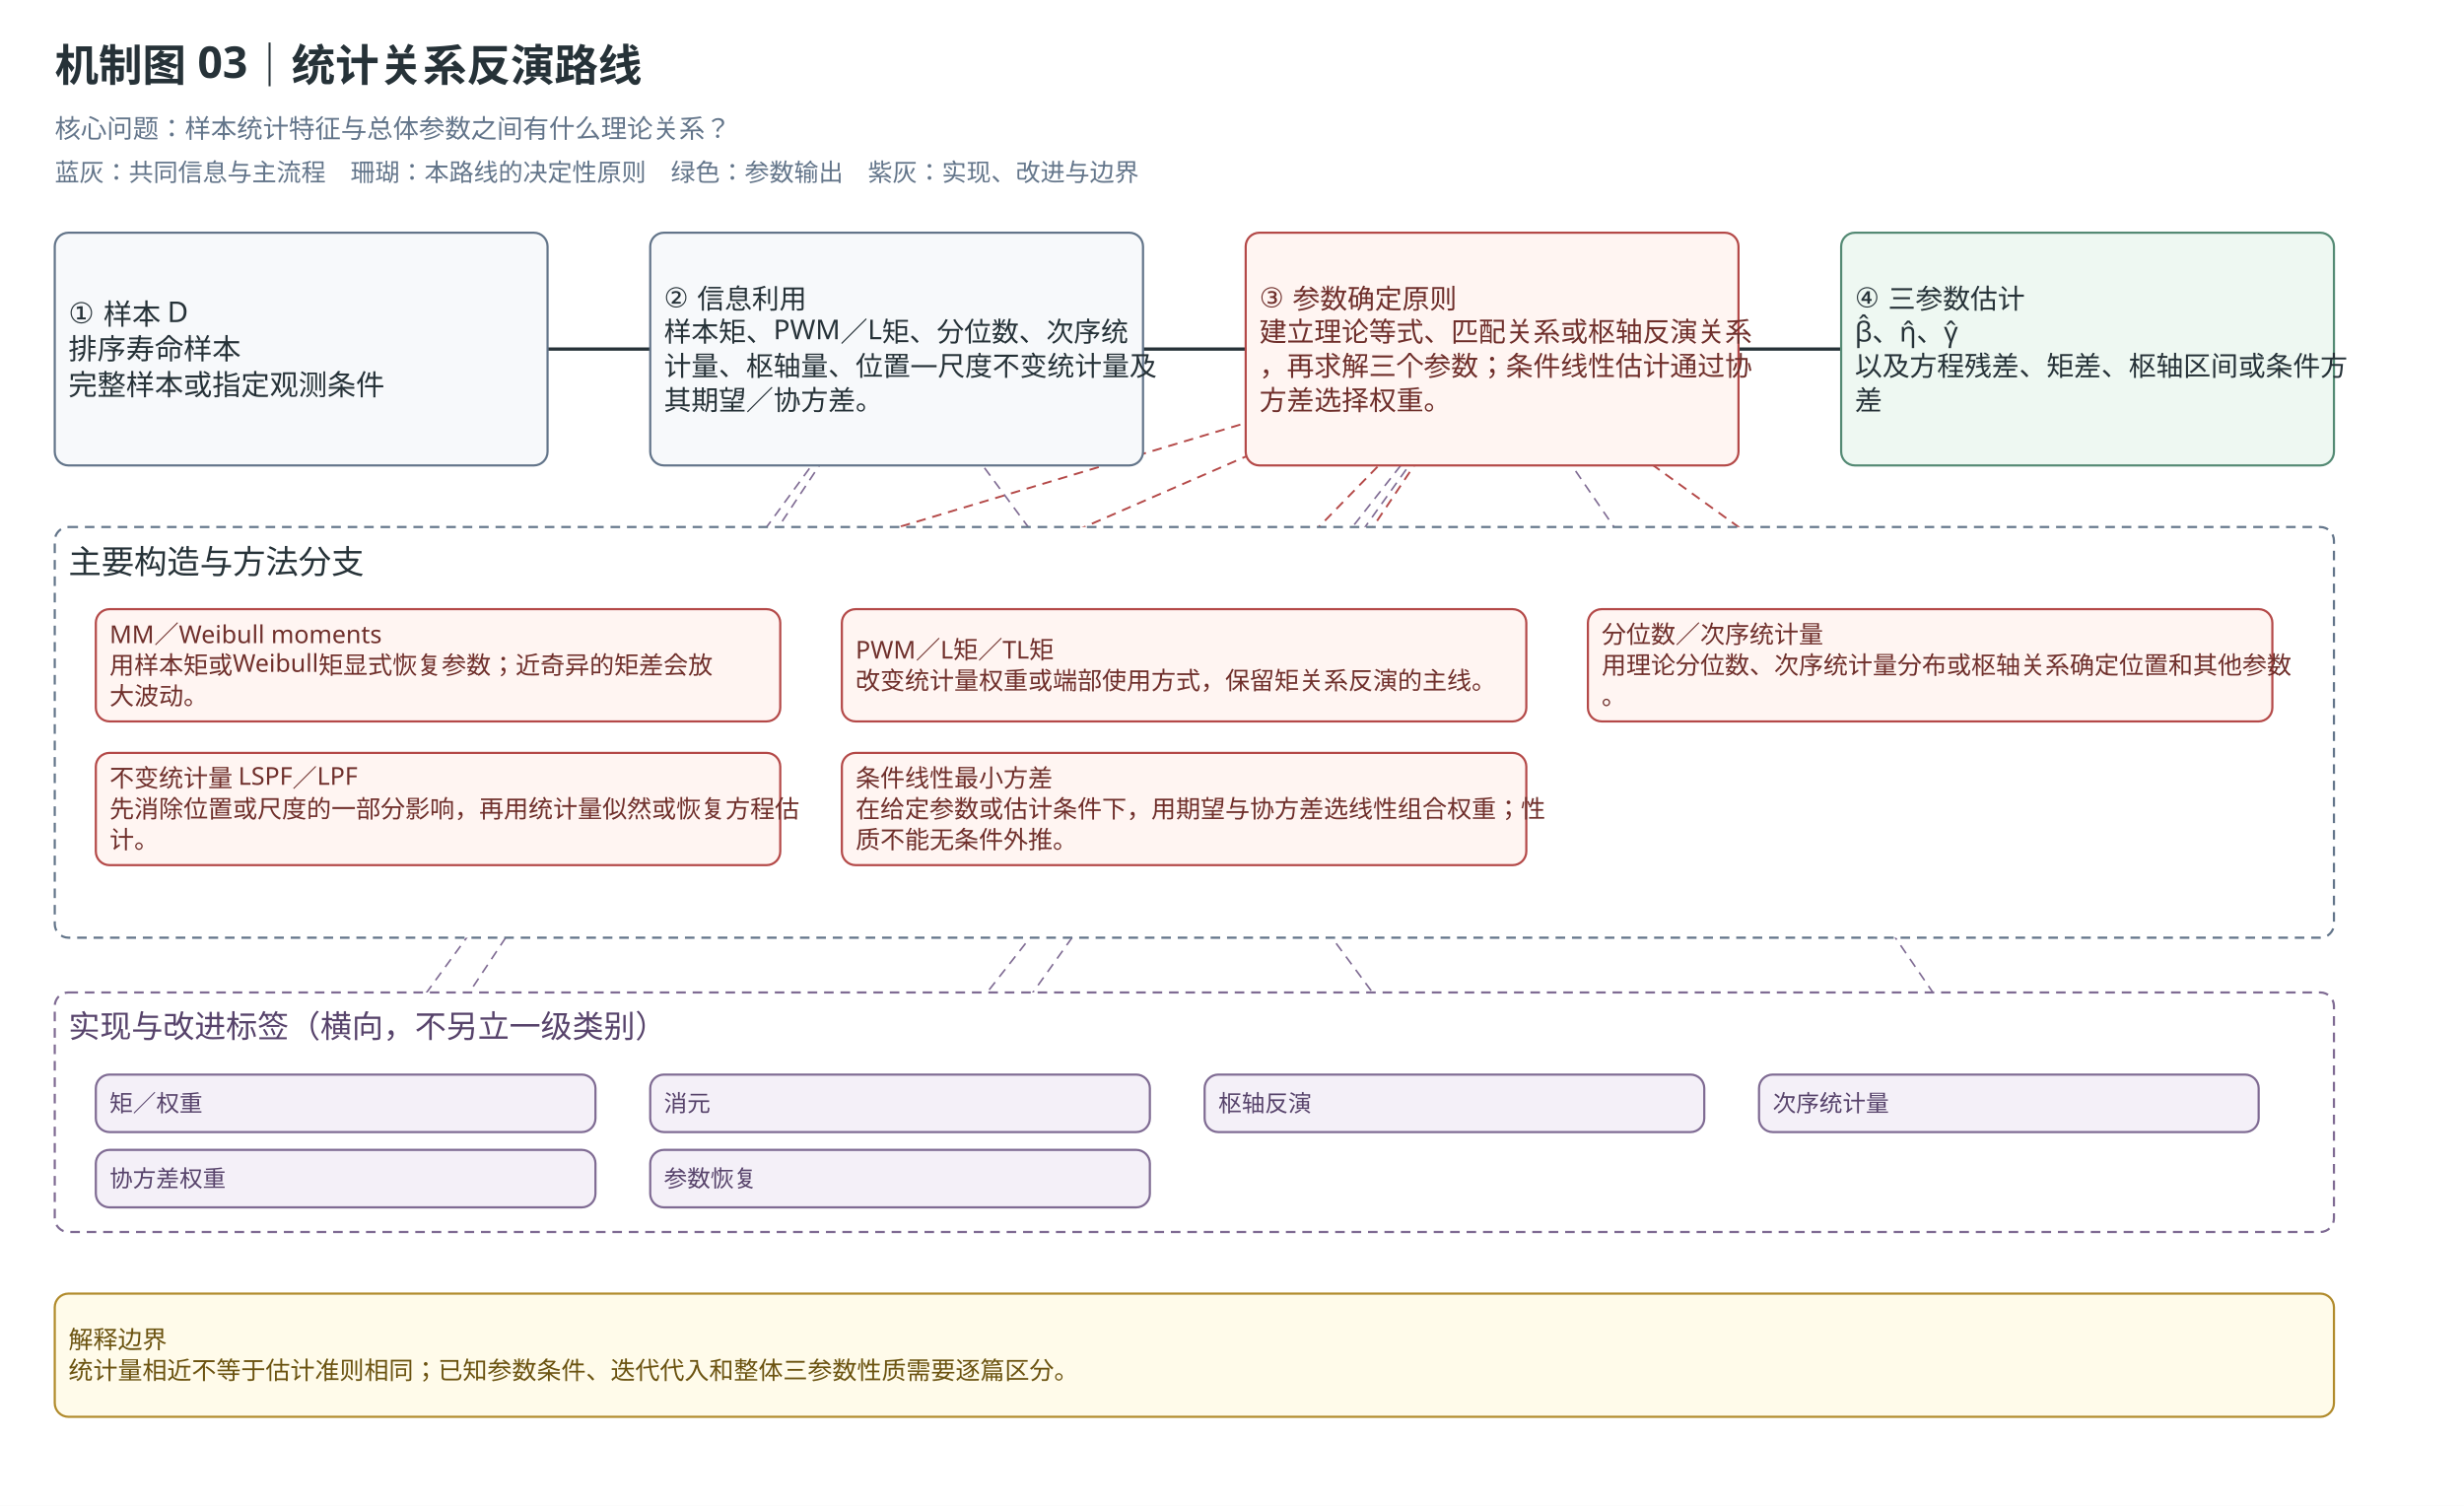
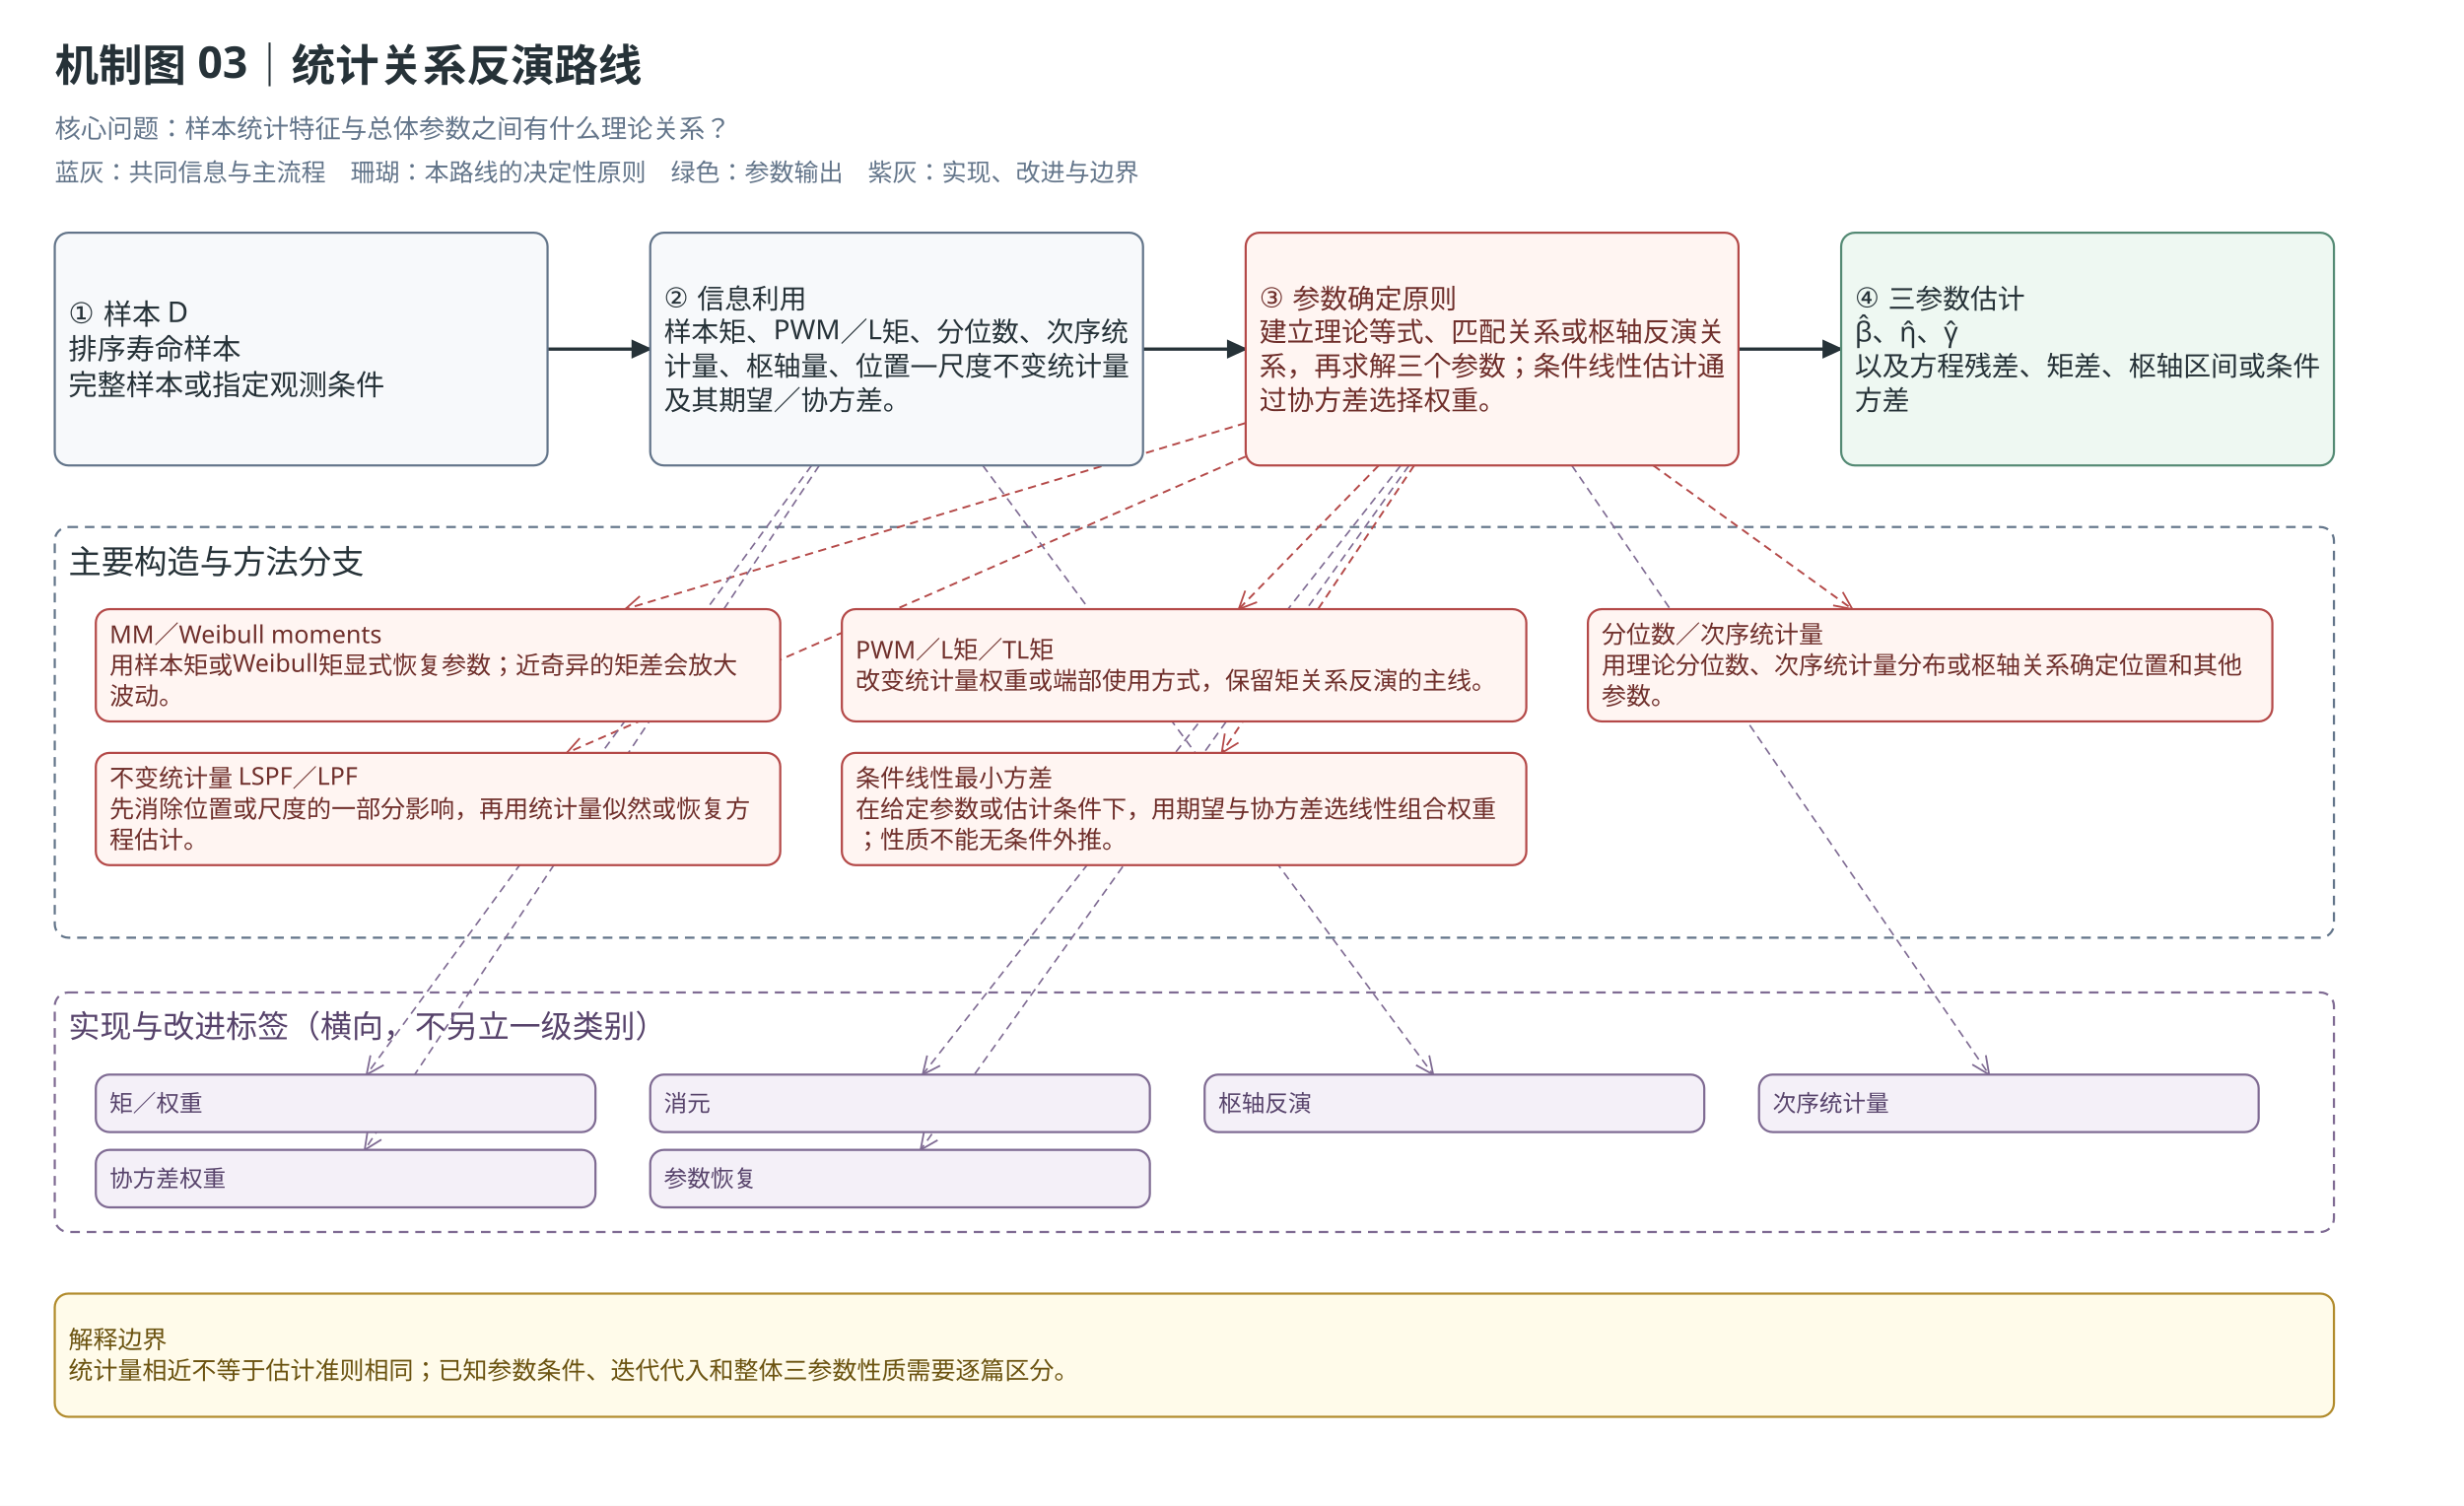
<svg xmlns="http://www.w3.org/2000/svg" width="1800" height="1100" viewBox="0 0 1800 1100" role="img" aria-label="03-统计关系反演路线-机制图">
  <rect width="100%" height="100%" fill="#ffffff" />
  <defs>
-     <marker id="arrow-open" markerWidth="10" markerHeight="10" refX="9" refY="5" orient="auto">
-       <path d="M1 1 L9 5 L1 9" fill="none" stroke="context-stroke" stroke-width="1.3" />
+     <marker id="arrow-block-263238" markerWidth="15" markerHeight="14" refX="14" refY="7" markerUnits="userSpaceOnUse" orient="auto">
+       <path d="M1 1 L14 7 L1 13 Z" fill="#263238" stroke="#263238" stroke-width="1.3" />
    </marker>
-     <marker id="arrow-block" markerWidth="10" markerHeight="10" refX="9" refY="5" orient="auto">
-       <path d="M1 1 L9 5 L1 9 Z" fill="context-stroke" stroke="context-stroke" />
+     <marker id="arrow-open-263238" markerWidth="15" markerHeight="14" refX="14" refY="7" markerUnits="userSpaceOnUse" orient="auto">
+       <path d="M1 1 L14 7 L1 13" fill="none" stroke="#263238" stroke-width="1.3" />
+     </marker>
+     <marker id="arrow-block-7F6B93" markerWidth="15" markerHeight="14" refX="14" refY="7" markerUnits="userSpaceOnUse" orient="auto">
+       <path d="M1 1 L14 7 L1 13 Z" fill="#7F6B93" stroke="#7F6B93" stroke-width="1.3" />
+     </marker>
+     <marker id="arrow-open-7F6B93" markerWidth="15" markerHeight="14" refX="14" refY="7" markerUnits="userSpaceOnUse" orient="auto">
+       <path d="M1 1 L14 7 L1 13" fill="none" stroke="#7F6B93" stroke-width="1.3" />
+     </marker>
+     <marker id="arrow-block-B44948" markerWidth="15" markerHeight="14" refX="14" refY="7" markerUnits="userSpaceOnUse" orient="auto">
+       <path d="M1 1 L14 7 L1 13 Z" fill="#B44948" stroke="#B44948" stroke-width="1.3" />
+     </marker>
+     <marker id="arrow-open-B44948" markerWidth="15" markerHeight="14" refX="14" refY="7" markerUnits="userSpaceOnUse" orient="auto">
+       <path d="M1 1 L14 7 L1 13" fill="none" stroke="#B44948" stroke-width="1.3" />
    </marker>
  </defs>
-   <line x1="220.0" y1="255.0" x2="655.0" y2="255.0" stroke="#263238" stroke-width="2.4" marker-end="url(#arrow-block)" />
-   <line x1="655.0" y1="255.0" x2="1090.0" y2="255.0" stroke="#263238" stroke-width="2.4" marker-end="url(#arrow-block)" />
-   <line x1="1090.0" y1="255.0" x2="1525.0" y2="255.0" stroke="#263238" stroke-width="2.4" marker-end="url(#arrow-block)" />
-   <line x1="1090.0" y1="255.0" x2="320.0" y2="486.0" stroke="#B44948" stroke-width="1.4" stroke-dasharray="7 5" marker-end="url(#arrow-open)" />
-   <line x1="1090.0" y1="255.0" x2="865.0" y2="486.0" stroke="#B44948" stroke-width="1.4" stroke-dasharray="7 5" marker-end="url(#arrow-open)" />
-   <line x1="1090.0" y1="255.0" x2="1410.0" y2="486.0" stroke="#B44948" stroke-width="1.4" stroke-dasharray="7 5" marker-end="url(#arrow-open)" />
-   <line x1="1090.0" y1="255.0" x2="320.0" y2="591.0" stroke="#B44948" stroke-width="1.4" stroke-dasharray="7 5" marker-end="url(#arrow-open)" />
-   <line x1="1090.0" y1="255.0" x2="865.0" y2="591.0" stroke="#B44948" stroke-width="1.4" stroke-dasharray="7 5" marker-end="url(#arrow-open)" />
-   <line x1="655.0" y1="255.0" x2="252.5" y2="806.0" stroke="#7F6B93" stroke-width="1.2" stroke-dasharray="7 5" marker-end="url(#arrow-open)" />
-   <line x1="1090.0" y1="255.0" x2="657.5" y2="806.0" stroke="#7F6B93" stroke-width="1.2" stroke-dasharray="7 5" marker-end="url(#arrow-open)" />
-   <line x1="655.0" y1="255.0" x2="1062.5" y2="806.0" stroke="#7F6B93" stroke-width="1.2" stroke-dasharray="7 5" marker-end="url(#arrow-open)" />
-   <line x1="1090.0" y1="255.0" x2="1467.5" y2="806.0" stroke="#7F6B93" stroke-width="1.2" stroke-dasharray="7 5" marker-end="url(#arrow-open)" />
-   <line x1="655.0" y1="255.0" x2="252.5" y2="861.0" stroke="#7F6B93" stroke-width="1.2" stroke-dasharray="7 5" marker-end="url(#arrow-open)" />
-   <line x1="1090.0" y1="255.0" x2="657.5" y2="861.0" stroke="#7F6B93" stroke-width="1.2" stroke-dasharray="7 5" marker-end="url(#arrow-open)" />
  <rect x="40.0" y="385.0" width="1665.0" height="300.0" rx="10" fill="#FFFFFF" stroke="#63758A" stroke-width="1.6" stroke-dasharray="7 5" />
  <text x="50.0" y="419.0" font-family="Microsoft YaHei,Segoe UI,sans-serif" font-size="24.0" fill="#263238" text-anchor="start">主要构造与方法分支</text>
  <rect x="40.0" y="725.0" width="1665.0" height="175.0" rx="10" fill="#FFFFFF" stroke="#7F6B93" stroke-width="1.6" stroke-dasharray="7 5" />
  <text x="50.0" y="758.0" font-family="Microsoft YaHei,Segoe UI,sans-serif" font-size="23.0" fill="#57436B" text-anchor="start">实现与改进标签（横向，不另立一级类别）</text>
-   <rect x="40.0" y="945.0" width="1665.0" height="90.0" rx="10" fill="#FFFBEA" stroke="#B18B2C" stroke-width="1.6" />
-   <text x="50.0" y="985.0" font-family="Microsoft YaHei,Segoe UI,sans-serif" font-size="18.0" fill="#6B5310" text-anchor="start">解释边界</text>
-   <text x="50.0" y="1007.5" font-family="Microsoft YaHei,Segoe UI,sans-serif" font-size="18.0" fill="#6B5310" text-anchor="start">统计量相近不等于估计准则相同；已知参数条件、迭代代入和整体三参数性质需要逐篇区分。</text>
+   <polyline points="400.0,255.0 475.0,255.0" fill="none" stroke="#263238" stroke-width="2.4" stroke-linejoin="round" marker-end="url(#arrow-block-263238)" />
+   <polyline points="835.0,255.0 910.0,255.0" fill="none" stroke="#263238" stroke-width="2.4" stroke-linejoin="round" marker-end="url(#arrow-block-263238)" />
+   <polyline points="1270.0,255.0 1345.0,255.0" fill="none" stroke="#263238" stroke-width="2.4" stroke-linejoin="round" marker-end="url(#arrow-block-263238)" />
+   <polyline points="910.0,309.0 456.7,445.0" fill="none" stroke="#B44948" stroke-width="1.4" stroke-linejoin="round" stroke-dasharray="6 4" marker-end="url(#arrow-open-B44948)" />
+   <polyline points="1007.2,340.0 904.9,445.0" fill="none" stroke="#B44948" stroke-width="1.4" stroke-linejoin="round" stroke-dasharray="6 4" marker-end="url(#arrow-open-B44948)" />
+   <polyline points="1207.7,340.0 1353.2,445.0" fill="none" stroke="#B44948" stroke-width="1.4" stroke-linejoin="round" stroke-dasharray="6 4" marker-end="url(#arrow-open-B44948)" />
+   <polyline points="910.0,333.5 414.0,550.0" fill="none" stroke="#B44948" stroke-width="1.4" stroke-linejoin="round" stroke-dasharray="6 4" marker-end="url(#arrow-open-B44948)" />
+   <polyline points="1033.1,340.0 892.5,550.0" fill="none" stroke="#B44948" stroke-width="1.4" stroke-linejoin="round" stroke-dasharray="6 4" marker-end="url(#arrow-open-B44948)" />
+   <polyline points="592.9,340.0 267.8,785.0" fill="none" stroke="#7F6B93" stroke-width="1.2" stroke-linejoin="round" stroke-dasharray="6 4" marker-end="url(#arrow-open-7F6B93)" />
+   <polyline points="1023.3,340.0 674.0,785.0" fill="none" stroke="#7F6B93" stroke-width="1.2" stroke-linejoin="round" stroke-dasharray="6 4" marker-end="url(#arrow-open-7F6B93)" />
+   <polyline points="717.9,340.0 1047.0,785.0" fill="none" stroke="#7F6B93" stroke-width="1.2" stroke-linejoin="round" stroke-dasharray="6 4" marker-end="url(#arrow-open-7F6B93)" />
+   <polyline points="1148.2,340.0 1453.1,785.0" fill="none" stroke="#7F6B93" stroke-width="1.2" stroke-linejoin="round" stroke-dasharray="6 4" marker-end="url(#arrow-open-7F6B93)" />
+   <polyline points="598.5,340.0 266.4,840.0" fill="none" stroke="#7F6B93" stroke-width="1.2" stroke-linejoin="round" stroke-dasharray="6 4" marker-end="url(#arrow-open-7F6B93)" />
+   <polyline points="1029.3,340.0 672.5,840.0" fill="none" stroke="#7F6B93" stroke-width="1.2" stroke-linejoin="round" stroke-dasharray="6 4" marker-end="url(#arrow-open-7F6B93)" />
  <rect x="40.0" y="24.0" width="1720.0" height="48.0" rx="0" fill="none" stroke="none" stroke-width="0" />
  <text x="40.0" y="59.2" font-family="Microsoft YaHei,Segoe UI,sans-serif" font-size="32.0" fill="#263238" text-anchor="start" font-weight="700">机制图 03｜统计关系反演路线</text>
+   <rect x="40.0" y="78.0" width="1720.0" height="32.0" rx="0" fill="none" stroke="none" stroke-width="0" />
+   <text x="40.0" y="100.7" font-family="Microsoft YaHei,Segoe UI,sans-serif" font-size="19.0" fill="#63758A" text-anchor="start">核心问题：样本统计特征与总体参数之间有什么理论关系？</text>
+   <rect x="40.0" y="112.0" width="1720.0" height="28.0" rx="0" fill="none" stroke="none" stroke-width="0" />
+   <text x="40.0" y="132.3" font-family="Microsoft YaHei,Segoe UI,sans-serif" font-size="18.0" fill="#63758A" text-anchor="start">蓝灰：共同信息与主流程　珊瑚：本路线的决定性原则　绿色：参数输出　紫灰：实现、改进与边界</text>
  <rect x="40.0" y="170.0" width="360.0" height="170.0" rx="10" fill="#F7F9FB" stroke="#63758A" stroke-width="1.6" />
  <text x="50.0" y="236.1" font-family="Microsoft YaHei,Segoe UI,sans-serif" font-size="21.0" fill="#263238" text-anchor="start">① 样本 D</text>
  <text x="50.0" y="262.4" font-family="Microsoft YaHei,Segoe UI,sans-serif" font-size="21.0" fill="#263238" text-anchor="start">排序寿命样本</text>
  <text x="50.0" y="288.6" font-family="Microsoft YaHei,Segoe UI,sans-serif" font-size="21.0" fill="#263238" text-anchor="start">完整样本或指定观测条件</text>
  <rect x="475.0" y="170.0" width="360.0" height="170.0" rx="10" fill="#F7F9FB" stroke="#63758A" stroke-width="1.6" />
  <text x="485.0" y="224.5" font-family="Microsoft YaHei,Segoe UI,sans-serif" font-size="20.0" fill="#263238" text-anchor="start">② 信息利用</text>
  <text x="485.0" y="249.5" font-family="Microsoft YaHei,Segoe UI,sans-serif" font-size="20.0" fill="#263238" text-anchor="start">样本矩、PWM／L矩、分位数、次序统</text>
-   <text x="485.0" y="274.5" font-family="Microsoft YaHei,Segoe UI,sans-serif" font-size="20.0" fill="#263238" text-anchor="start">计量、枢轴量、位置—尺度不变统计量及</text>
-   <text x="485.0" y="299.5" font-family="Microsoft YaHei,Segoe UI,sans-serif" font-size="20.0" fill="#263238" text-anchor="start">其期望／协方差。</text>
+   <text x="485.0" y="274.5" font-family="Microsoft YaHei,Segoe UI,sans-serif" font-size="20.0" fill="#263238" text-anchor="start">计量、枢轴量、位置—尺度不变统计量</text>
+   <text x="485.0" y="299.5" font-family="Microsoft YaHei,Segoe UI,sans-serif" font-size="20.0" fill="#263238" text-anchor="start">及其期望／协方差。</text>
  <rect x="910.0" y="170.0" width="360.0" height="170.0" rx="10" fill="#FFF5F2" stroke="#B44948" stroke-width="1.6" />
  <text x="920.0" y="224.5" font-family="Microsoft YaHei,Segoe UI,sans-serif" font-size="20.0" fill="#6F2F2B" text-anchor="start">③ 参数确定原则</text>
-   <text x="920.0" y="249.5" font-family="Microsoft YaHei,Segoe UI,sans-serif" font-size="20.0" fill="#6F2F2B" text-anchor="start">建立理论等式、匹配关系或枢轴反演关系</text>
-   <text x="920.0" y="274.5" font-family="Microsoft YaHei,Segoe UI,sans-serif" font-size="20.0" fill="#6F2F2B" text-anchor="start">，再求解三个参数；条件线性估计通过协</text>
-   <text x="920.0" y="299.5" font-family="Microsoft YaHei,Segoe UI,sans-serif" font-size="20.0" fill="#6F2F2B" text-anchor="start">方差选择权重。</text>
+   <text x="920.0" y="249.5" font-family="Microsoft YaHei,Segoe UI,sans-serif" font-size="20.0" fill="#6F2F2B" text-anchor="start">建立理论等式、匹配关系或枢轴反演关</text>
+   <text x="920.0" y="274.5" font-family="Microsoft YaHei,Segoe UI,sans-serif" font-size="20.0" fill="#6F2F2B" text-anchor="start">系，再求解三个参数；条件线性估计通</text>
+   <text x="920.0" y="299.5" font-family="Microsoft YaHei,Segoe UI,sans-serif" font-size="20.0" fill="#6F2F2B" text-anchor="start">过协方差选择权重。</text>
  <rect x="1345.0" y="170.0" width="360.0" height="170.0" rx="10" fill="#EEF8F2" stroke="#548A74" stroke-width="1.6" />
  <text x="1355.0" y="224.5" font-family="Microsoft YaHei,Segoe UI,sans-serif" font-size="20.0" fill="#263238" text-anchor="start">④ 三参数估计</text>
  <text x="1355.0" y="249.5" font-family="Microsoft YaHei,Segoe UI,sans-serif" font-size="20.0" fill="#263238" text-anchor="start">β̂、η̂、γ̂</text>
-   <text x="1355.0" y="274.5" font-family="Microsoft YaHei,Segoe UI,sans-serif" font-size="20.0" fill="#263238" text-anchor="start">以及方程残差、矩差、枢轴区间或条件方</text>
-   <text x="1355.0" y="299.5" font-family="Microsoft YaHei,Segoe UI,sans-serif" font-size="20.0" fill="#263238" text-anchor="start">差</text>
-   <rect x="40.0" y="78.0" width="1720.0" height="32.0" rx="0" fill="none" stroke="none" stroke-width="0" />
-   <text x="40.0" y="100.7" font-family="Microsoft YaHei,Segoe UI,sans-serif" font-size="19.0" fill="#63758A" text-anchor="start">核心问题：样本统计特征与总体参数之间有什么理论关系？</text>
-   <rect x="40.0" y="112.0" width="1720.0" height="28.0" rx="0" fill="none" stroke="none" stroke-width="0" />
-   <text x="40.0" y="132.3" font-family="Microsoft YaHei,Segoe UI,sans-serif" font-size="18.0" fill="#63758A" text-anchor="start">蓝灰：共同信息与主流程　珊瑚：本路线的决定性原则　绿色：参数输出　紫灰：实现、改进与边界</text>
+   <text x="1355.0" y="274.5" font-family="Microsoft YaHei,Segoe UI,sans-serif" font-size="20.0" fill="#263238" text-anchor="start">以及方程残差、矩差、枢轴区间或条件</text>
+   <text x="1355.0" y="299.5" font-family="Microsoft YaHei,Segoe UI,sans-serif" font-size="20.0" fill="#263238" text-anchor="start">方差</text>
  <rect x="70.0" y="445.0" width="500.0" height="82.0" rx="10" fill="#FFF5F2" stroke="#B44948" stroke-width="1.6" />
  <text x="80.0" y="469.8" font-family="Microsoft YaHei,Segoe UI,sans-serif" font-size="18.0" fill="#6F2F2B" text-anchor="start">MM／Weibull moments</text>
-   <text x="80.0" y="492.3" font-family="Microsoft YaHei,Segoe UI,sans-serif" font-size="18.0" fill="#6F2F2B" text-anchor="start">用样本矩或Weibull矩显式恢复参数；近奇异的矩差会放</text>
-   <text x="80.0" y="514.8" font-family="Microsoft YaHei,Segoe UI,sans-serif" font-size="18.0" fill="#6F2F2B" text-anchor="start">大波动。</text>
+   <text x="80.0" y="492.3" font-family="Microsoft YaHei,Segoe UI,sans-serif" font-size="18.0" fill="#6F2F2B" text-anchor="start">用样本矩或Weibull矩显式恢复参数；近奇异的矩差会放大</text>
+   <text x="80.0" y="514.8" font-family="Microsoft YaHei,Segoe UI,sans-serif" font-size="18.0" fill="#6F2F2B" text-anchor="start">波动。</text>
  <rect x="615.0" y="445.0" width="500.0" height="82.0" rx="10" fill="#FFF5F2" stroke="#B44948" stroke-width="1.6" />
  <text x="625.0" y="481.1" font-family="Microsoft YaHei,Segoe UI,sans-serif" font-size="18.0" fill="#6F2F2B" text-anchor="start">PWM／L矩／TL矩</text>
  <text x="625.0" y="503.6" font-family="Microsoft YaHei,Segoe UI,sans-serif" font-size="18.0" fill="#6F2F2B" text-anchor="start">改变统计量权重或端部使用方式，保留矩关系反演的主线。</text>
  <rect x="1160.0" y="445.0" width="500.0" height="82.0" rx="10" fill="#FFF5F2" stroke="#B44948" stroke-width="1.6" />
  <text x="1170.0" y="469.8" font-family="Microsoft YaHei,Segoe UI,sans-serif" font-size="18.0" fill="#6F2F2B" text-anchor="start">分位数／次序统计量</text>
-   <text x="1170.0" y="492.3" font-family="Microsoft YaHei,Segoe UI,sans-serif" font-size="18.0" fill="#6F2F2B" text-anchor="start">用理论分位数、次序统计量分布或枢轴关系确定位置和其他参数</text>
-   <text x="1170.0" y="514.8" font-family="Microsoft YaHei,Segoe UI,sans-serif" font-size="18.0" fill="#6F2F2B" text-anchor="start">。</text>
+   <text x="1170.0" y="492.3" font-family="Microsoft YaHei,Segoe UI,sans-serif" font-size="18.0" fill="#6F2F2B" text-anchor="start">用理论分位数、次序统计量分布或枢轴关系确定位置和其他</text>
+   <text x="1170.0" y="514.8" font-family="Microsoft YaHei,Segoe UI,sans-serif" font-size="18.0" fill="#6F2F2B" text-anchor="start">参数。</text>
  <rect x="70.0" y="550.0" width="500.0" height="82.0" rx="10" fill="#FFF5F2" stroke="#B44948" stroke-width="1.6" />
  <text x="80.0" y="574.8" font-family="Microsoft YaHei,Segoe UI,sans-serif" font-size="18.0" fill="#6F2F2B" text-anchor="start">不变统计量 LSPF／LPF</text>
-   <text x="80.0" y="597.3" font-family="Microsoft YaHei,Segoe UI,sans-serif" font-size="18.0" fill="#6F2F2B" text-anchor="start">先消除位置或尺度的一部分影响，再用统计量似然或恢复方程估</text>
-   <text x="80.0" y="619.8" font-family="Microsoft YaHei,Segoe UI,sans-serif" font-size="18.0" fill="#6F2F2B" text-anchor="start">计。</text>
+   <text x="80.0" y="597.3" font-family="Microsoft YaHei,Segoe UI,sans-serif" font-size="18.0" fill="#6F2F2B" text-anchor="start">先消除位置或尺度的一部分影响，再用统计量似然或恢复方</text>
+   <text x="80.0" y="619.8" font-family="Microsoft YaHei,Segoe UI,sans-serif" font-size="18.0" fill="#6F2F2B" text-anchor="start">程估计。</text>
  <rect x="615.0" y="550.0" width="500.0" height="82.0" rx="10" fill="#FFF5F2" stroke="#B44948" stroke-width="1.6" />
  <text x="625.0" y="574.8" font-family="Microsoft YaHei,Segoe UI,sans-serif" font-size="18.0" fill="#6F2F2B" text-anchor="start">条件线性最小方差</text>
-   <text x="625.0" y="597.3" font-family="Microsoft YaHei,Segoe UI,sans-serif" font-size="18.0" fill="#6F2F2B" text-anchor="start">在给定参数或估计条件下，用期望与协方差选线性组合权重；性</text>
-   <text x="625.0" y="619.8" font-family="Microsoft YaHei,Segoe UI,sans-serif" font-size="18.0" fill="#6F2F2B" text-anchor="start">质不能无条件外推。</text>
+   <text x="625.0" y="597.3" font-family="Microsoft YaHei,Segoe UI,sans-serif" font-size="18.0" fill="#6F2F2B" text-anchor="start">在给定参数或估计条件下，用期望与协方差选线性组合权重</text>
+   <text x="625.0" y="619.8" font-family="Microsoft YaHei,Segoe UI,sans-serif" font-size="18.0" fill="#6F2F2B" text-anchor="start">；性质不能无条件外推。</text>
  <rect x="70.0" y="785.0" width="365.0" height="42.0" rx="10" fill="#F4F0F8" stroke="#7F6B93" stroke-width="1.6" />
  <text x="80.0" y="812.0" font-family="Microsoft YaHei,Segoe UI,sans-serif" font-size="17.0" fill="#57436B" text-anchor="start">矩／权重</text>
  <rect x="475.0" y="785.0" width="365.0" height="42.0" rx="10" fill="#F4F0F8" stroke="#7F6B93" stroke-width="1.6" />
  <text x="485.0" y="812.0" font-family="Microsoft YaHei,Segoe UI,sans-serif" font-size="17.0" fill="#57436B" text-anchor="start">消元</text>
  <rect x="880.0" y="785.0" width="365.0" height="42.0" rx="10" fill="#F4F0F8" stroke="#7F6B93" stroke-width="1.6" />
  <text x="890.0" y="812.0" font-family="Microsoft YaHei,Segoe UI,sans-serif" font-size="17.0" fill="#57436B" text-anchor="start">枢轴反演</text>
  <rect x="1285.0" y="785.0" width="365.0" height="42.0" rx="10" fill="#F4F0F8" stroke="#7F6B93" stroke-width="1.6" />
  <text x="1295.0" y="812.0" font-family="Microsoft YaHei,Segoe UI,sans-serif" font-size="17.0" fill="#57436B" text-anchor="start">次序统计量</text>
  <rect x="70.0" y="840.0" width="365.0" height="42.0" rx="10" fill="#F4F0F8" stroke="#7F6B93" stroke-width="1.6" />
  <text x="80.0" y="867.0" font-family="Microsoft YaHei,Segoe UI,sans-serif" font-size="17.0" fill="#57436B" text-anchor="start">协方差权重</text>
  <rect x="475.0" y="840.0" width="365.0" height="42.0" rx="10" fill="#F4F0F8" stroke="#7F6B93" stroke-width="1.6" />
  <text x="485.0" y="867.0" font-family="Microsoft YaHei,Segoe UI,sans-serif" font-size="17.0" fill="#57436B" text-anchor="start">参数恢复</text>
+   <rect x="40.0" y="945.0" width="1665.0" height="90.0" rx="10" fill="#FFFBEA" stroke="#B18B2C" stroke-width="1.6" />
+   <text x="50.0" y="985.0" font-family="Microsoft YaHei,Segoe UI,sans-serif" font-size="18.0" fill="#6B5310" text-anchor="start">解释边界</text>
+   <text x="50.0" y="1007.5" font-family="Microsoft YaHei,Segoe UI,sans-serif" font-size="18.0" fill="#6B5310" text-anchor="start">统计量相近不等于估计准则相同；已知参数条件、迭代代入和整体三参数性质需要逐篇区分。</text>
</svg>
